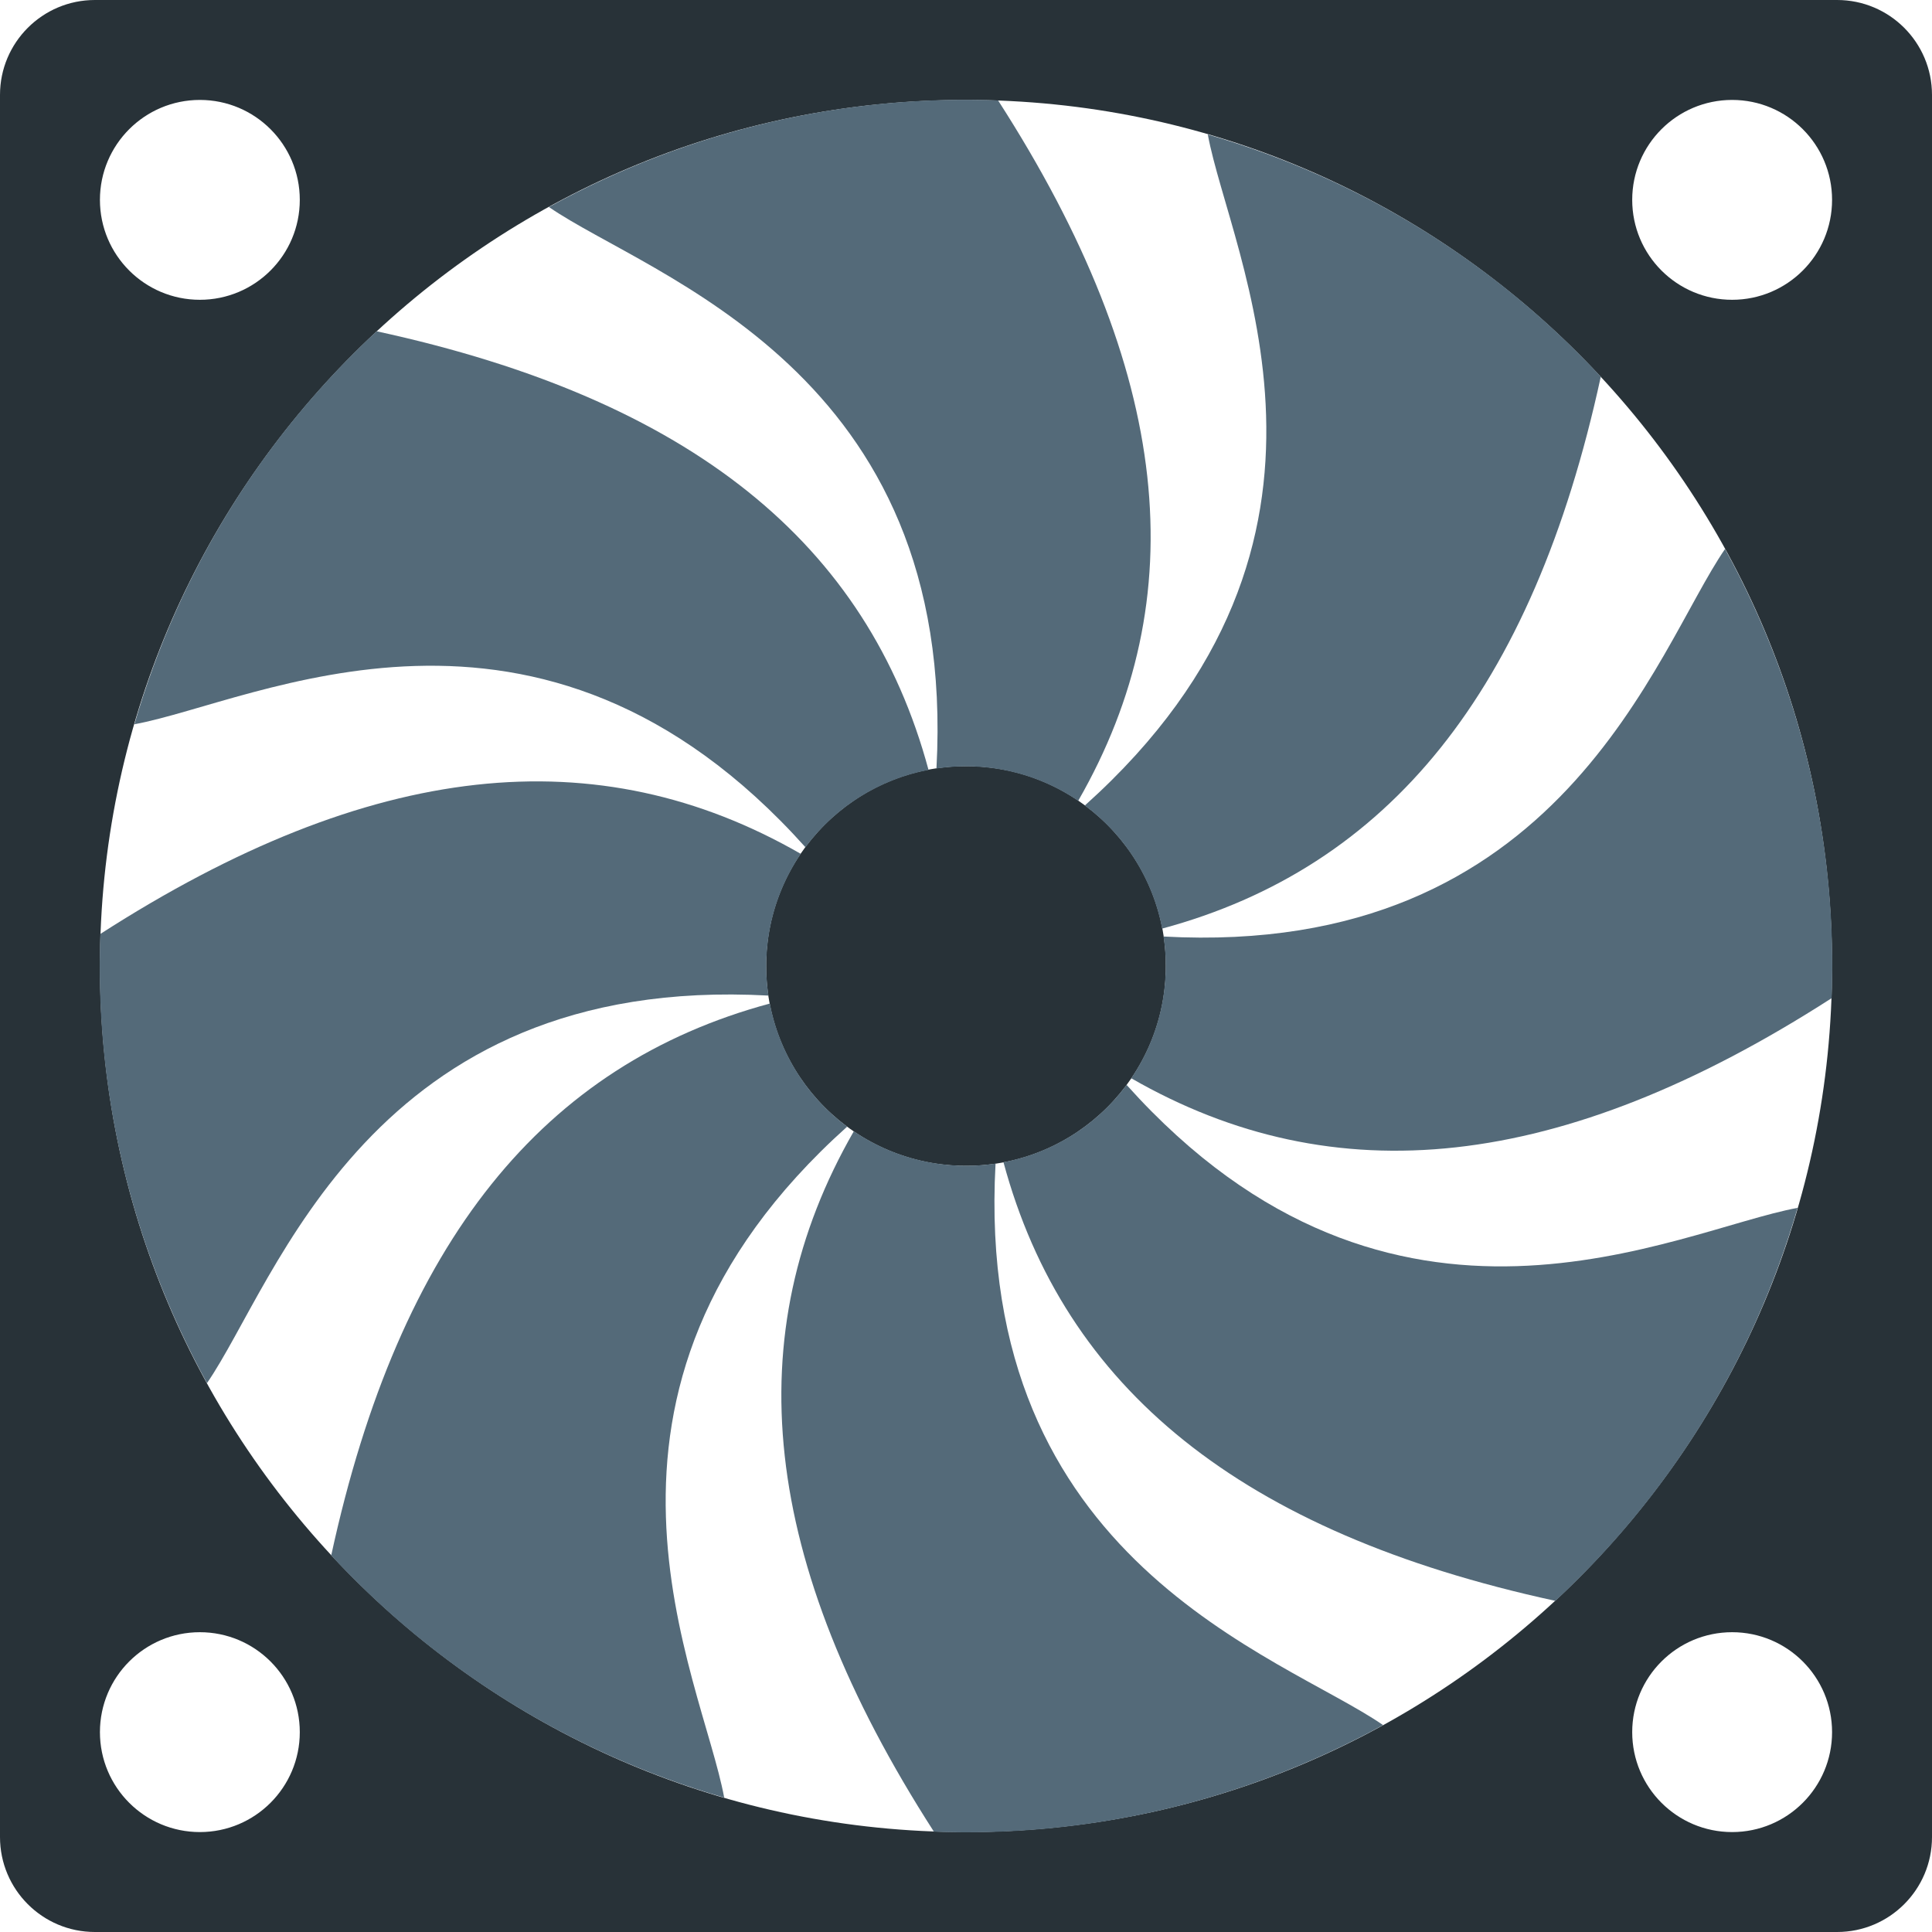
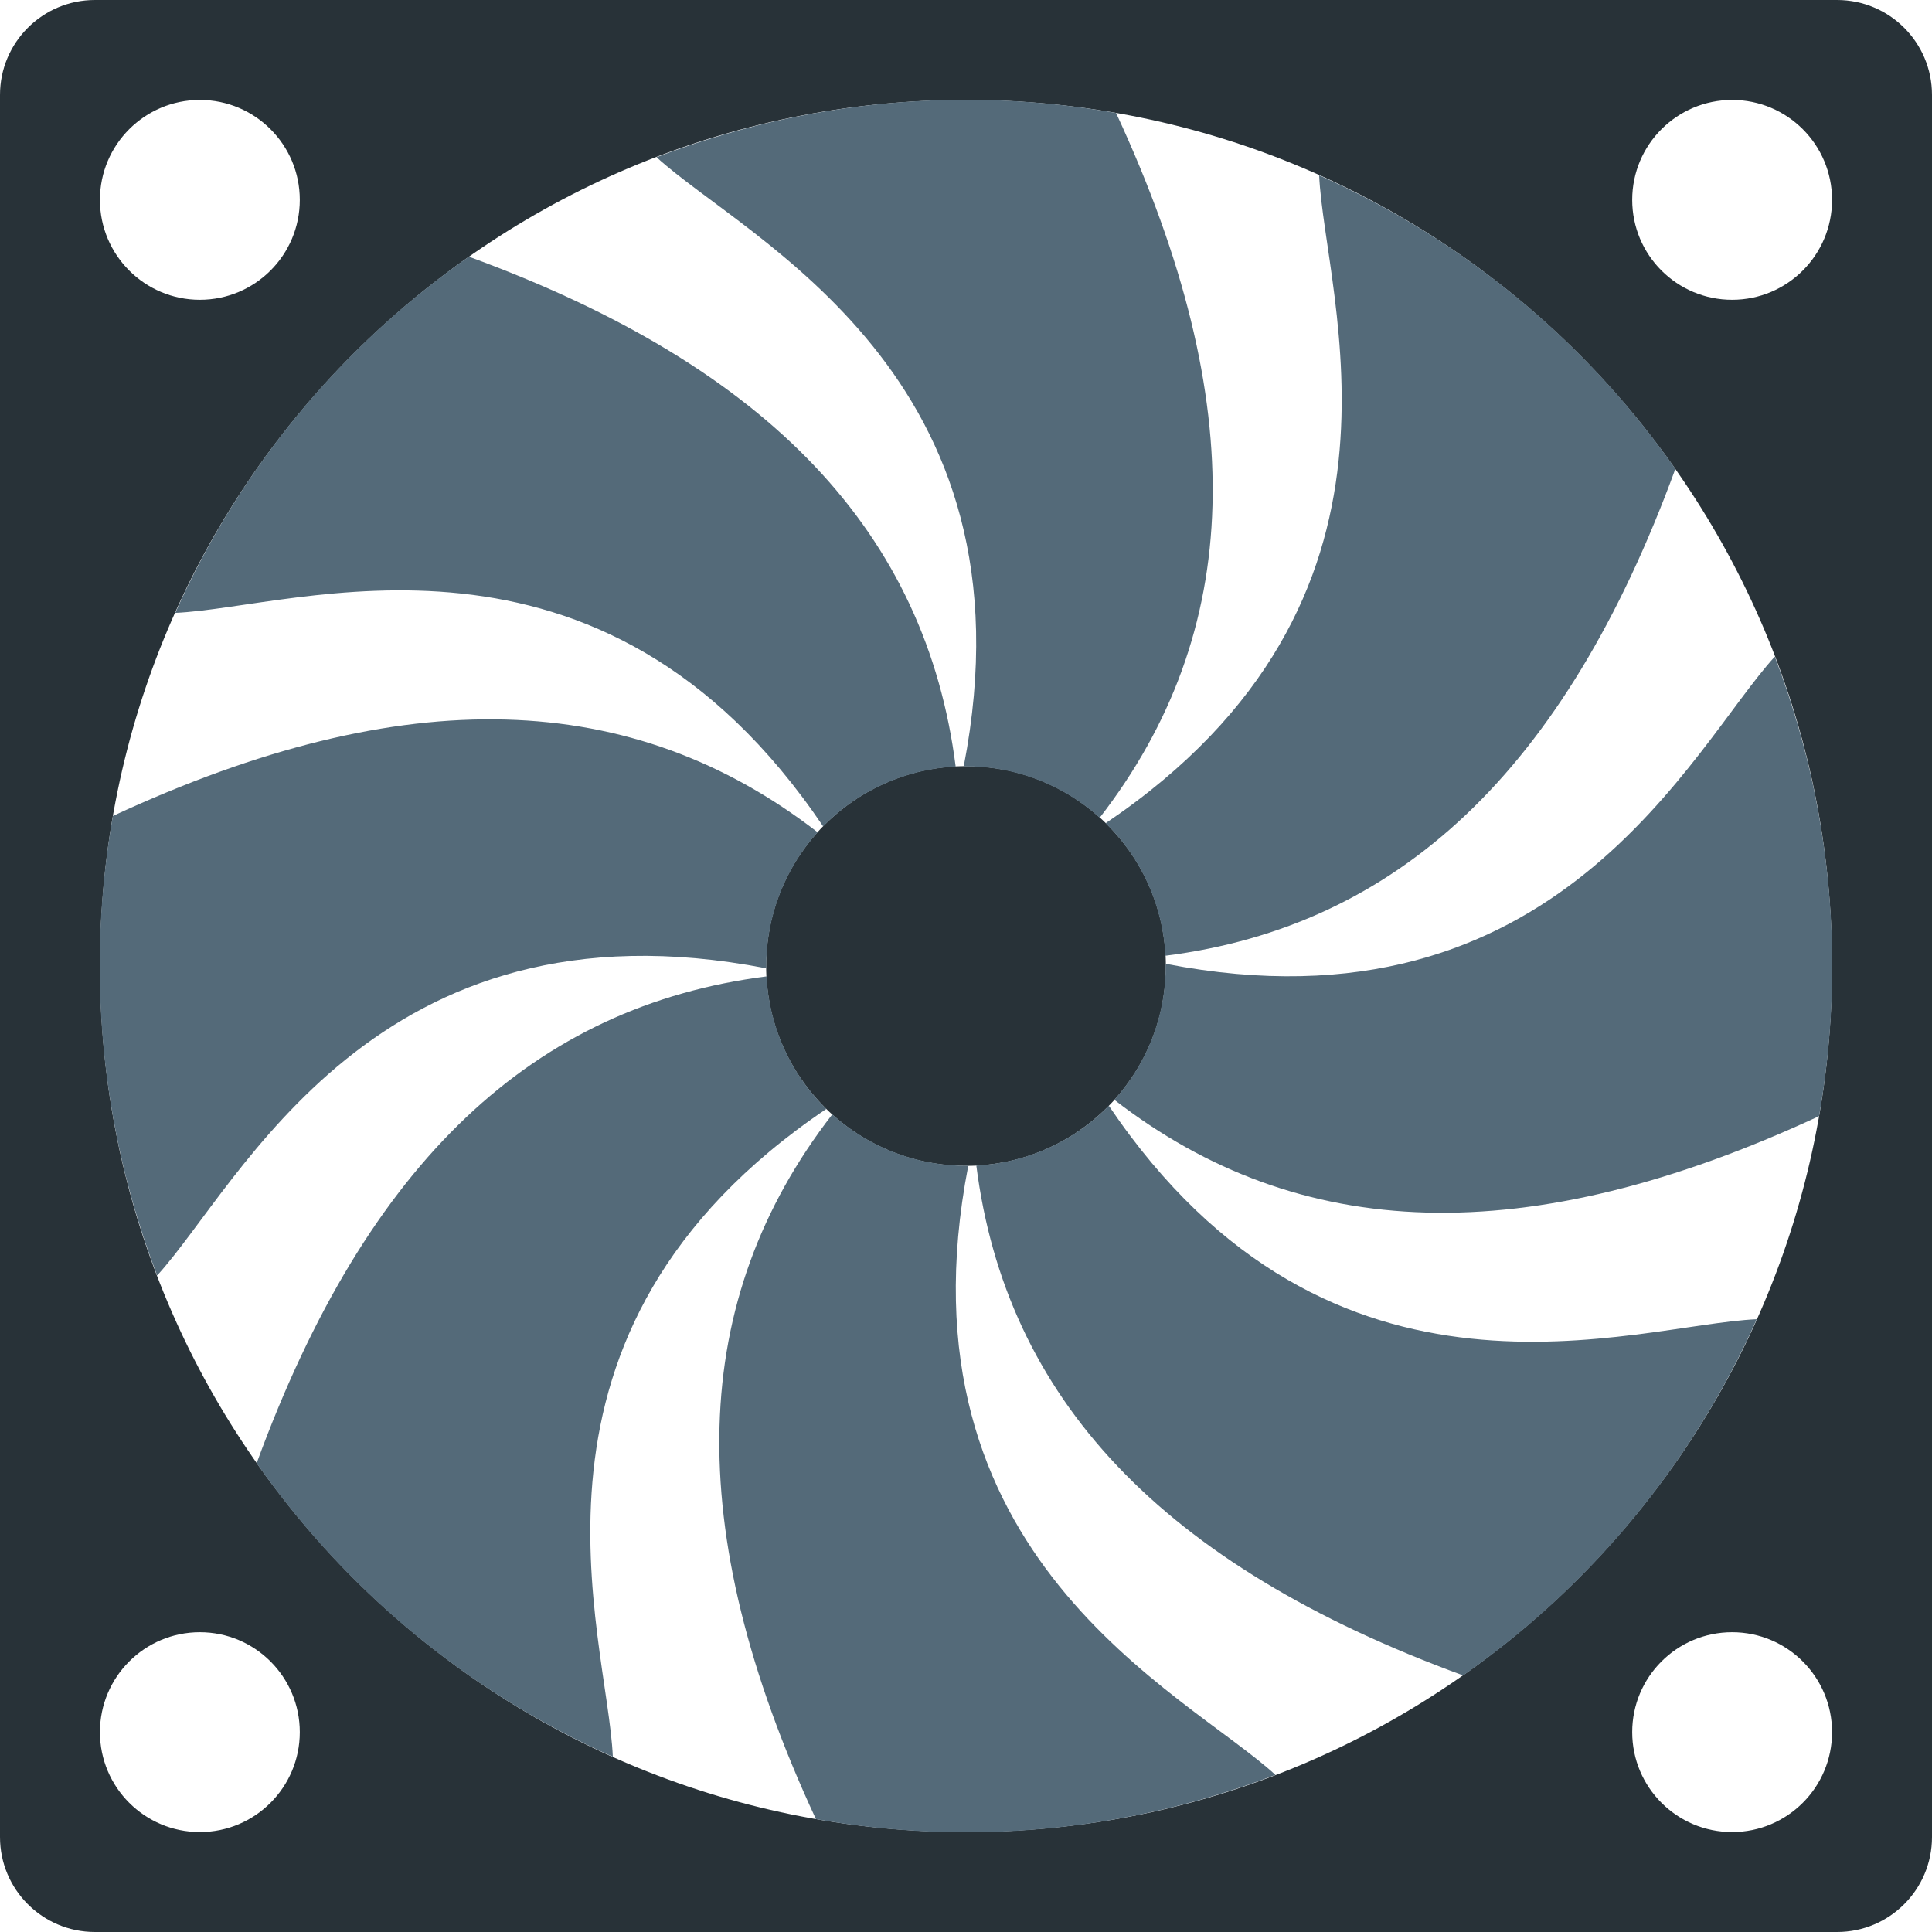
<svg xmlns="http://www.w3.org/2000/svg" version="1.1" id="Capa_1" x="0px" y="0px" viewBox="0 0 58 58" style="enable-background:new 0 0 58 58;" xml:space="preserve">
  <defs id="defs372" />
  <circle style="fill:#283238;" cx="29" cy="29" r="6" id="circle319" />
  <path style="fill:#283238;" d="M55.151,0H2.849C1.276,0,0,1.276,0,2.849v52.301C0,56.724,1.276,58,2.849,58h52.301  C56.724,58,58,56.724,58,55.151V2.849C58,1.276,56.724,0,55.151,0z M6,3c1.657,0,3,1.343,3,3S7.657,9,6,9S3,7.657,3,6S4.343,3,6,3z   M6,55c-1.657,0-3-1.343-3-3s1.343-3,3-3s3,1.343,3,3S7.657,55,6,55z M52,55c-1.657,0-3-1.343-3-3s1.343-3,3-3s3,1.343,3,3  S53.657,55,52,55z M29,55C14.641,55,3,43.359,3,29S14.641,3,29,3s26,11.641,26,26S43.359,55,29,55z M52,9c-1.657,0-3-1.343-3-3  s1.343-3,3-3s3,1.343,3,3S53.657,9,52,9z" id="path321" />
-   <path style="fill:#546a79" d="m 32.567,24.182 c 1.214,0.899 2.041,2.223 2.322,3.695 6.78,-1.83 11.116,-7.113 13.168,-16.569 C 44.961,7.967 40.947,5.4 36.259,4.037 36.924,7.658 41.491,16.183 32.567,24.182 Z" id="path323" />
-   <path style="fill:#546a79" d="M 25.433,33.822 C 24.219,32.923 23.393,31.599 23.111,30.127 16.331,31.957 11.995,37.24 9.943,46.696 13.039,50.037 17.053,52.604 21.741,53.967 21.076,50.346 16.509,41.821 25.433,33.822 Z" id="path325" />
-   <path style="fill:#546a79" d="m 29.887,34.932 c -1.494,0.223 -3.015,-0.129 -4.255,-0.97 -3.501,6.089 -2.83,12.89 2.405,21.027 4.552,0.173 9.206,-0.851 13.484,-3.201 -3.031,-2.091 -12.289,-4.889 -11.634,-16.856 z" id="path327" />
-   <path style="fill:#546a79" d="m 28.113,23.071 c 1.494,-0.223 3.015,0.129 4.255,0.97 3.501,-6.089 2.83,-12.89 -2.405,-21.027 -4.552,-0.173 -9.206,0.851 -13.484,3.201 3.031,2.092 12.289,4.889 11.634,16.856 z" id="path329" />
-   <path style="fill:#546a79" d="m 33.82,32.569 c -0.899,1.214 -2.223,2.041 -3.695,2.322 1.83,6.78 7.113,11.116 16.569,13.168 3.341,-3.096 5.908,-7.11 7.271,-11.798 -3.621,0.664 -12.145,5.233 -20.144,-3.692 z" id="path331" />
-   <path style="fill:#546a79" d="M 24.18,25.435 C 25.079,24.221 26.403,23.395 27.875,23.113 26.045,16.333 20.762,11.997 11.306,9.945 7.965,13.041 5.398,17.055 4.035,21.743 7.656,21.078 16.181,16.511 24.18,25.435 Z" id="path333" />
-   <path style="fill:#546a79" d="m 34.931,28.115 c 0.223,1.494 -0.129,3.015 -0.97,4.255 6.089,3.501 12.89,2.83 21.027,-2.405 0.173,-4.552 -0.851,-9.206 -3.201,-13.484 -2.092,3.031 -4.889,12.289 -16.856,11.634 z" id="path335" />
-   <path style="fill:#546a79" d="M 23.069,29.888 C 22.846,28.393 23.198,26.873 24.04,25.633 17.951,22.132 11.15,22.803 3.012,28.038 2.839,32.59 3.863,37.244 6.214,41.522 8.305,38.492 11.102,29.234 23.069,29.888 Z" id="path337" />
+   <path style="fill:#546a79" d="m 34.995,28.934 c 0.016,1.511 -0.54,2.969 -1.543,4.082 5.553,4.299 12.382,4.565 21.158,0.491 0.794,-4.485 0.415,-9.235 -1.329,-13.795 -2.485,2.717 -6.521,11.505 -18.286,9.222 z" id="path323" />
+   <path style="fill:#546a79" d="M 23.004,29.07 C 22.987,27.559 23.544,26.1 24.547,24.987 18.994,20.688 12.165,20.422 3.388,24.497 2.595,28.982 2.973,33.732 4.718,38.291 7.202,35.575 11.238,26.786 23.004,29.07 Z" id="path325" />
+   <path style="fill:#546a79" d="M 24.808,33.29 C 23.728,32.233 23.091,30.808 23.012,29.312 16.045,30.198 11.029,34.84 7.704,43.927 10.315,47.66 13.941,50.751 18.398,52.741 18.235,49.063 14.875,39.994 24.808,33.29 Z" id="path327" />
+   <path style="fill:#546a79" d="m 33.192,24.714 c 1.08,1.056 1.718,2.481 1.796,3.978 C 41.955,27.805 46.971,23.163 50.296,14.076 47.685,10.343 44.059,7.252 39.602,5.262 39.765,8.941 43.126,18.009 33.192,24.714 Z" id="path329" />
+   <path style="fill:#546a79" d="m 29.068,34.997 c -1.511,0.016 -2.969,-0.54 -4.082,-1.543 -4.299,5.553 -4.565,12.382 -0.491,21.158 4.485,0.794 9.235,0.415 13.795,-1.329 -2.716,-2.485 -11.505,-6.521 -9.222,-18.286 z" id="path331" />
+   <path style="fill:#546a79" d="m 28.932,23.006 c 1.511,-0.016 2.969,0.54 4.082,1.543 4.299,-5.553 4.565,-12.382 0.491,-21.158 -4.485,-0.794 -9.235,-0.415 -13.795,1.329 2.717,2.485 11.505,6.521 9.222,18.286 z" id="path333" />
+   <path style="fill:#546a79" d="m 33.288,33.194 c -1.056,1.08 -2.481,1.718 -3.978,1.796 0.886,6.967 5.528,11.983 14.615,15.308 3.733,-2.611 6.824,-6.237 8.814,-10.694 -3.679,0.163 -12.747,3.524 -19.452,-6.41 z" id="path335" />
+   <path style="fill:#546a79" d="m 24.712,24.809 c 1.056,-1.08 2.481,-1.718 3.978,-1.796 C 27.803,16.046 23.162,11.03 14.075,7.705 10.342,10.316 7.251,13.942 5.261,18.399 8.938,18.237 18.007,14.876 24.712,24.809 Z" id="path337" />
  <g id="g339">
</g>
  <g id="g341">
</g>
  <g id="g343">
</g>
  <g id="g345">
</g>
  <g id="g347">
</g>
  <g id="g349">
</g>
  <g id="g351">
</g>
  <g id="g353">
</g>
  <g id="g355">
</g>
  <g id="g357">
</g>
  <g id="g359">
</g>
  <g id="g361">
</g>
  <g id="g363">
</g>
  <g id="g365">
</g>
  <g id="g367">
</g>
</svg>
